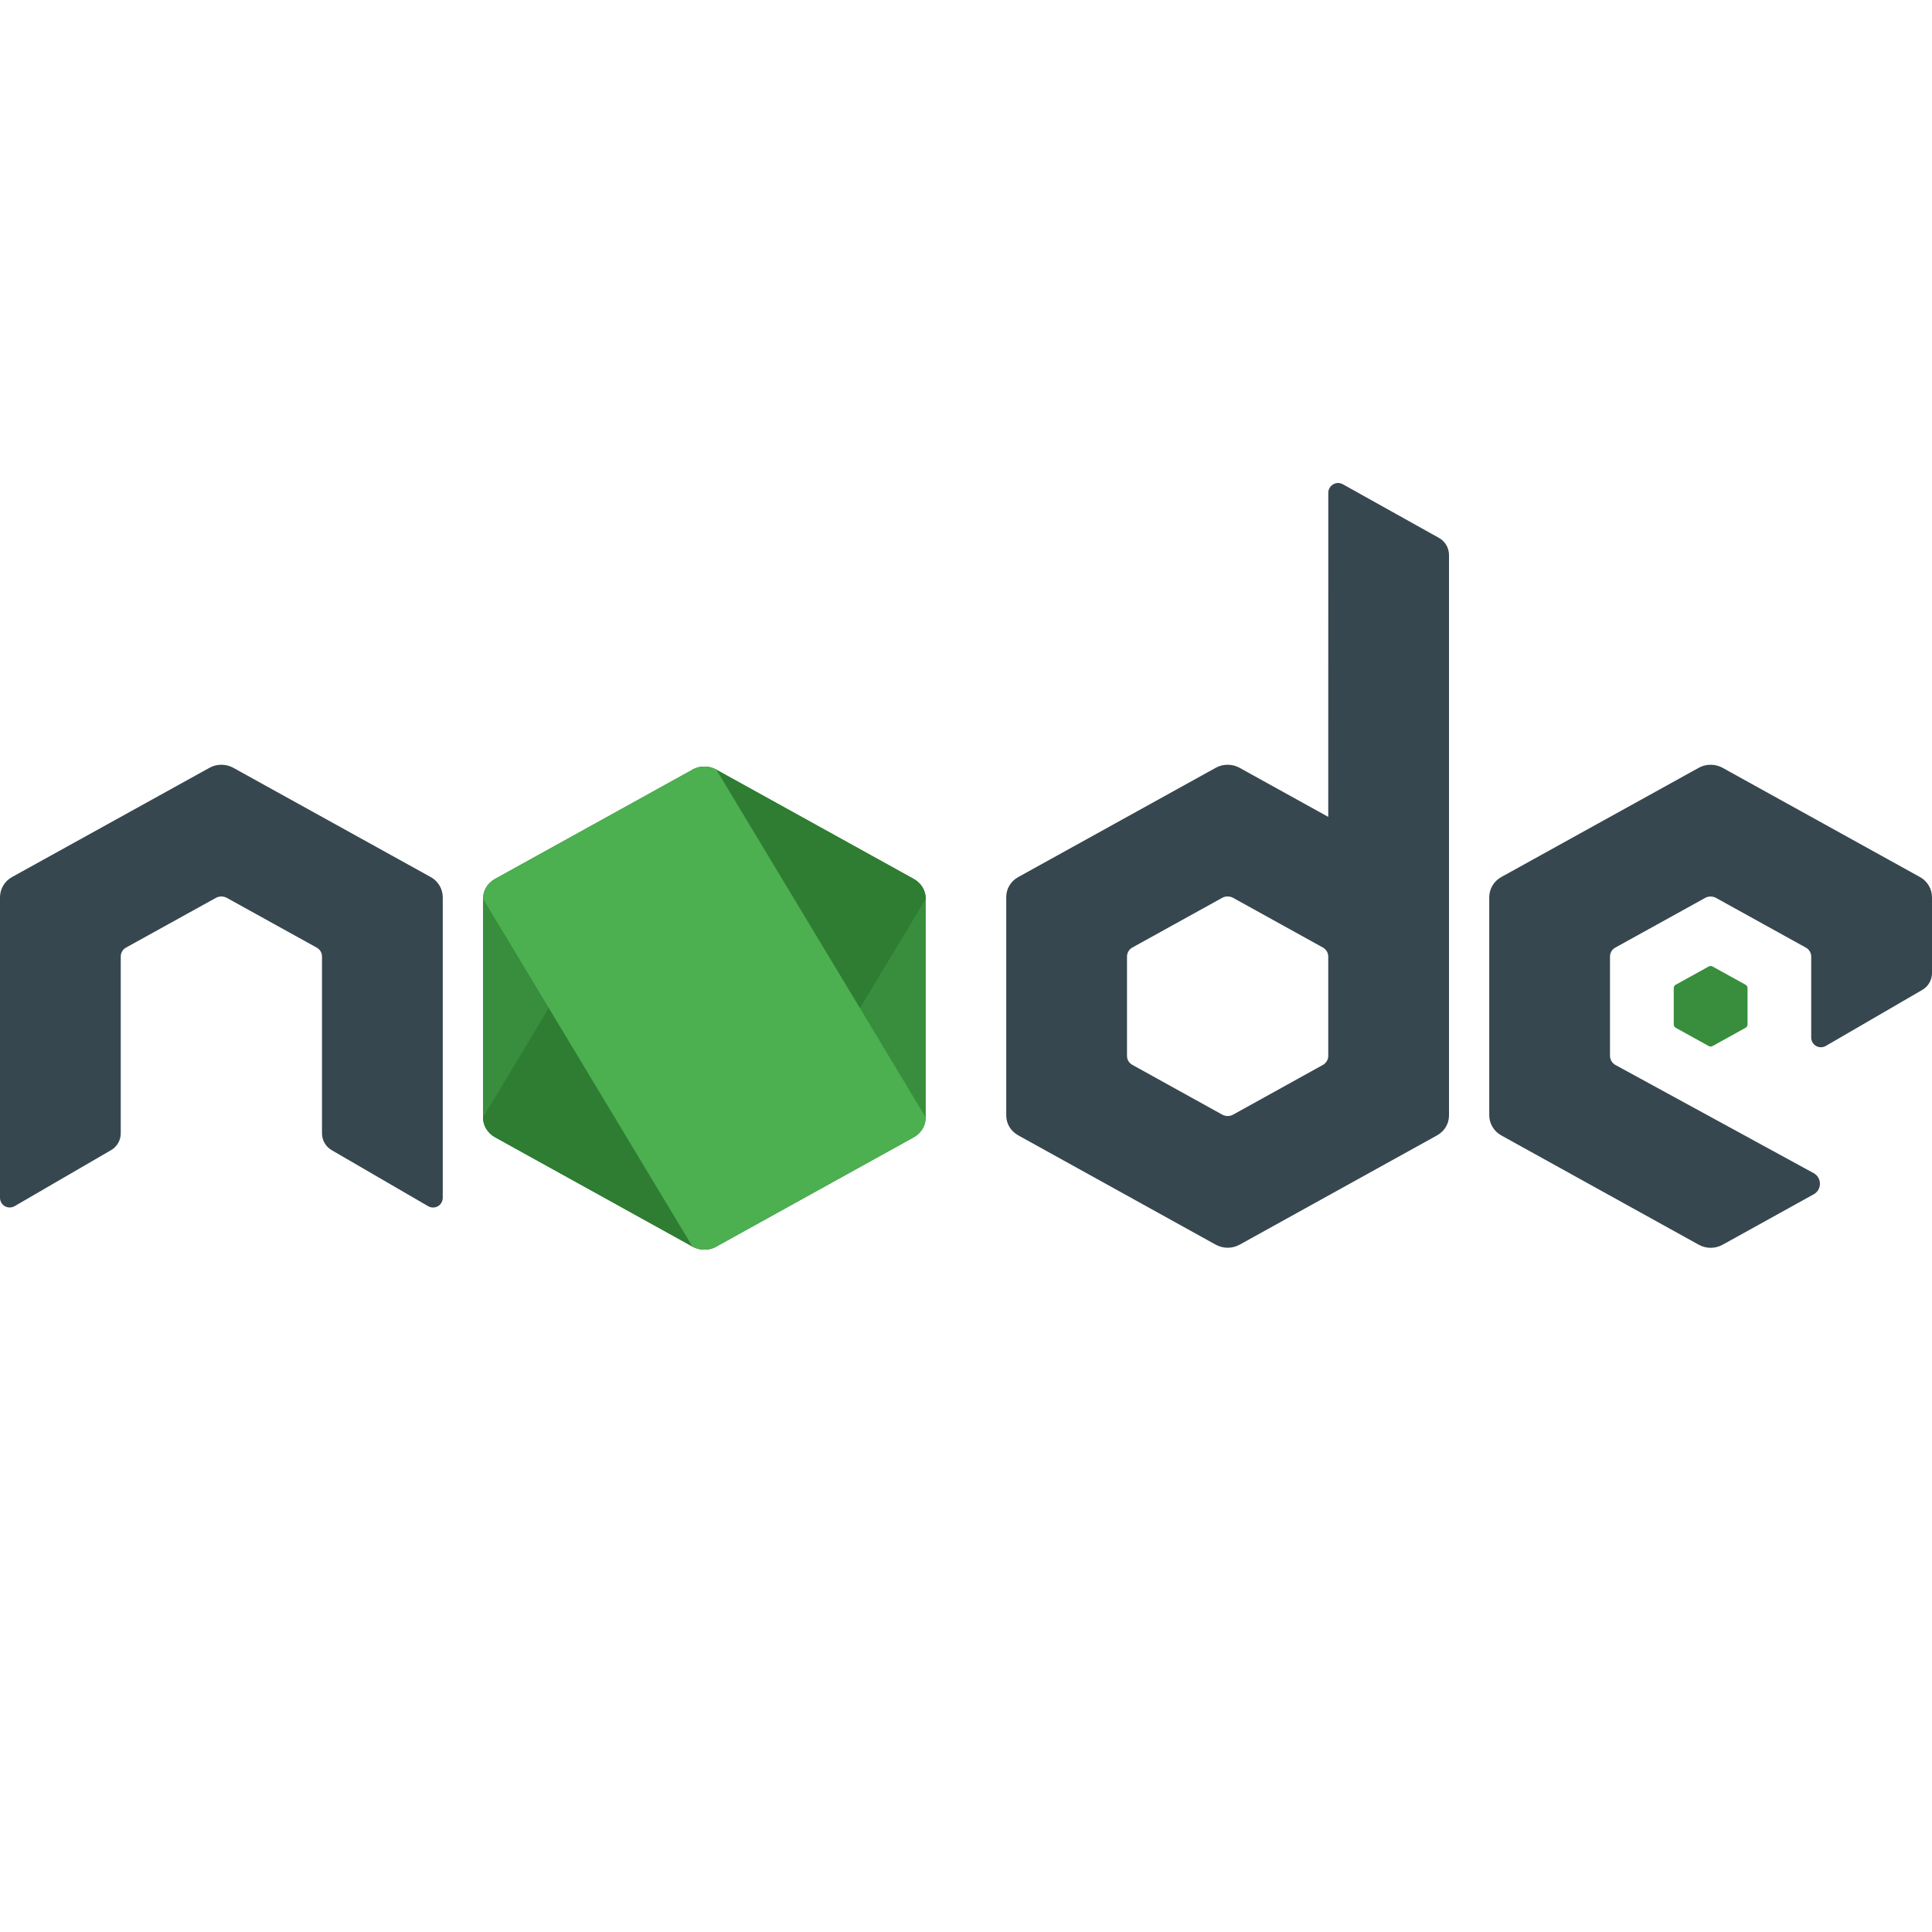
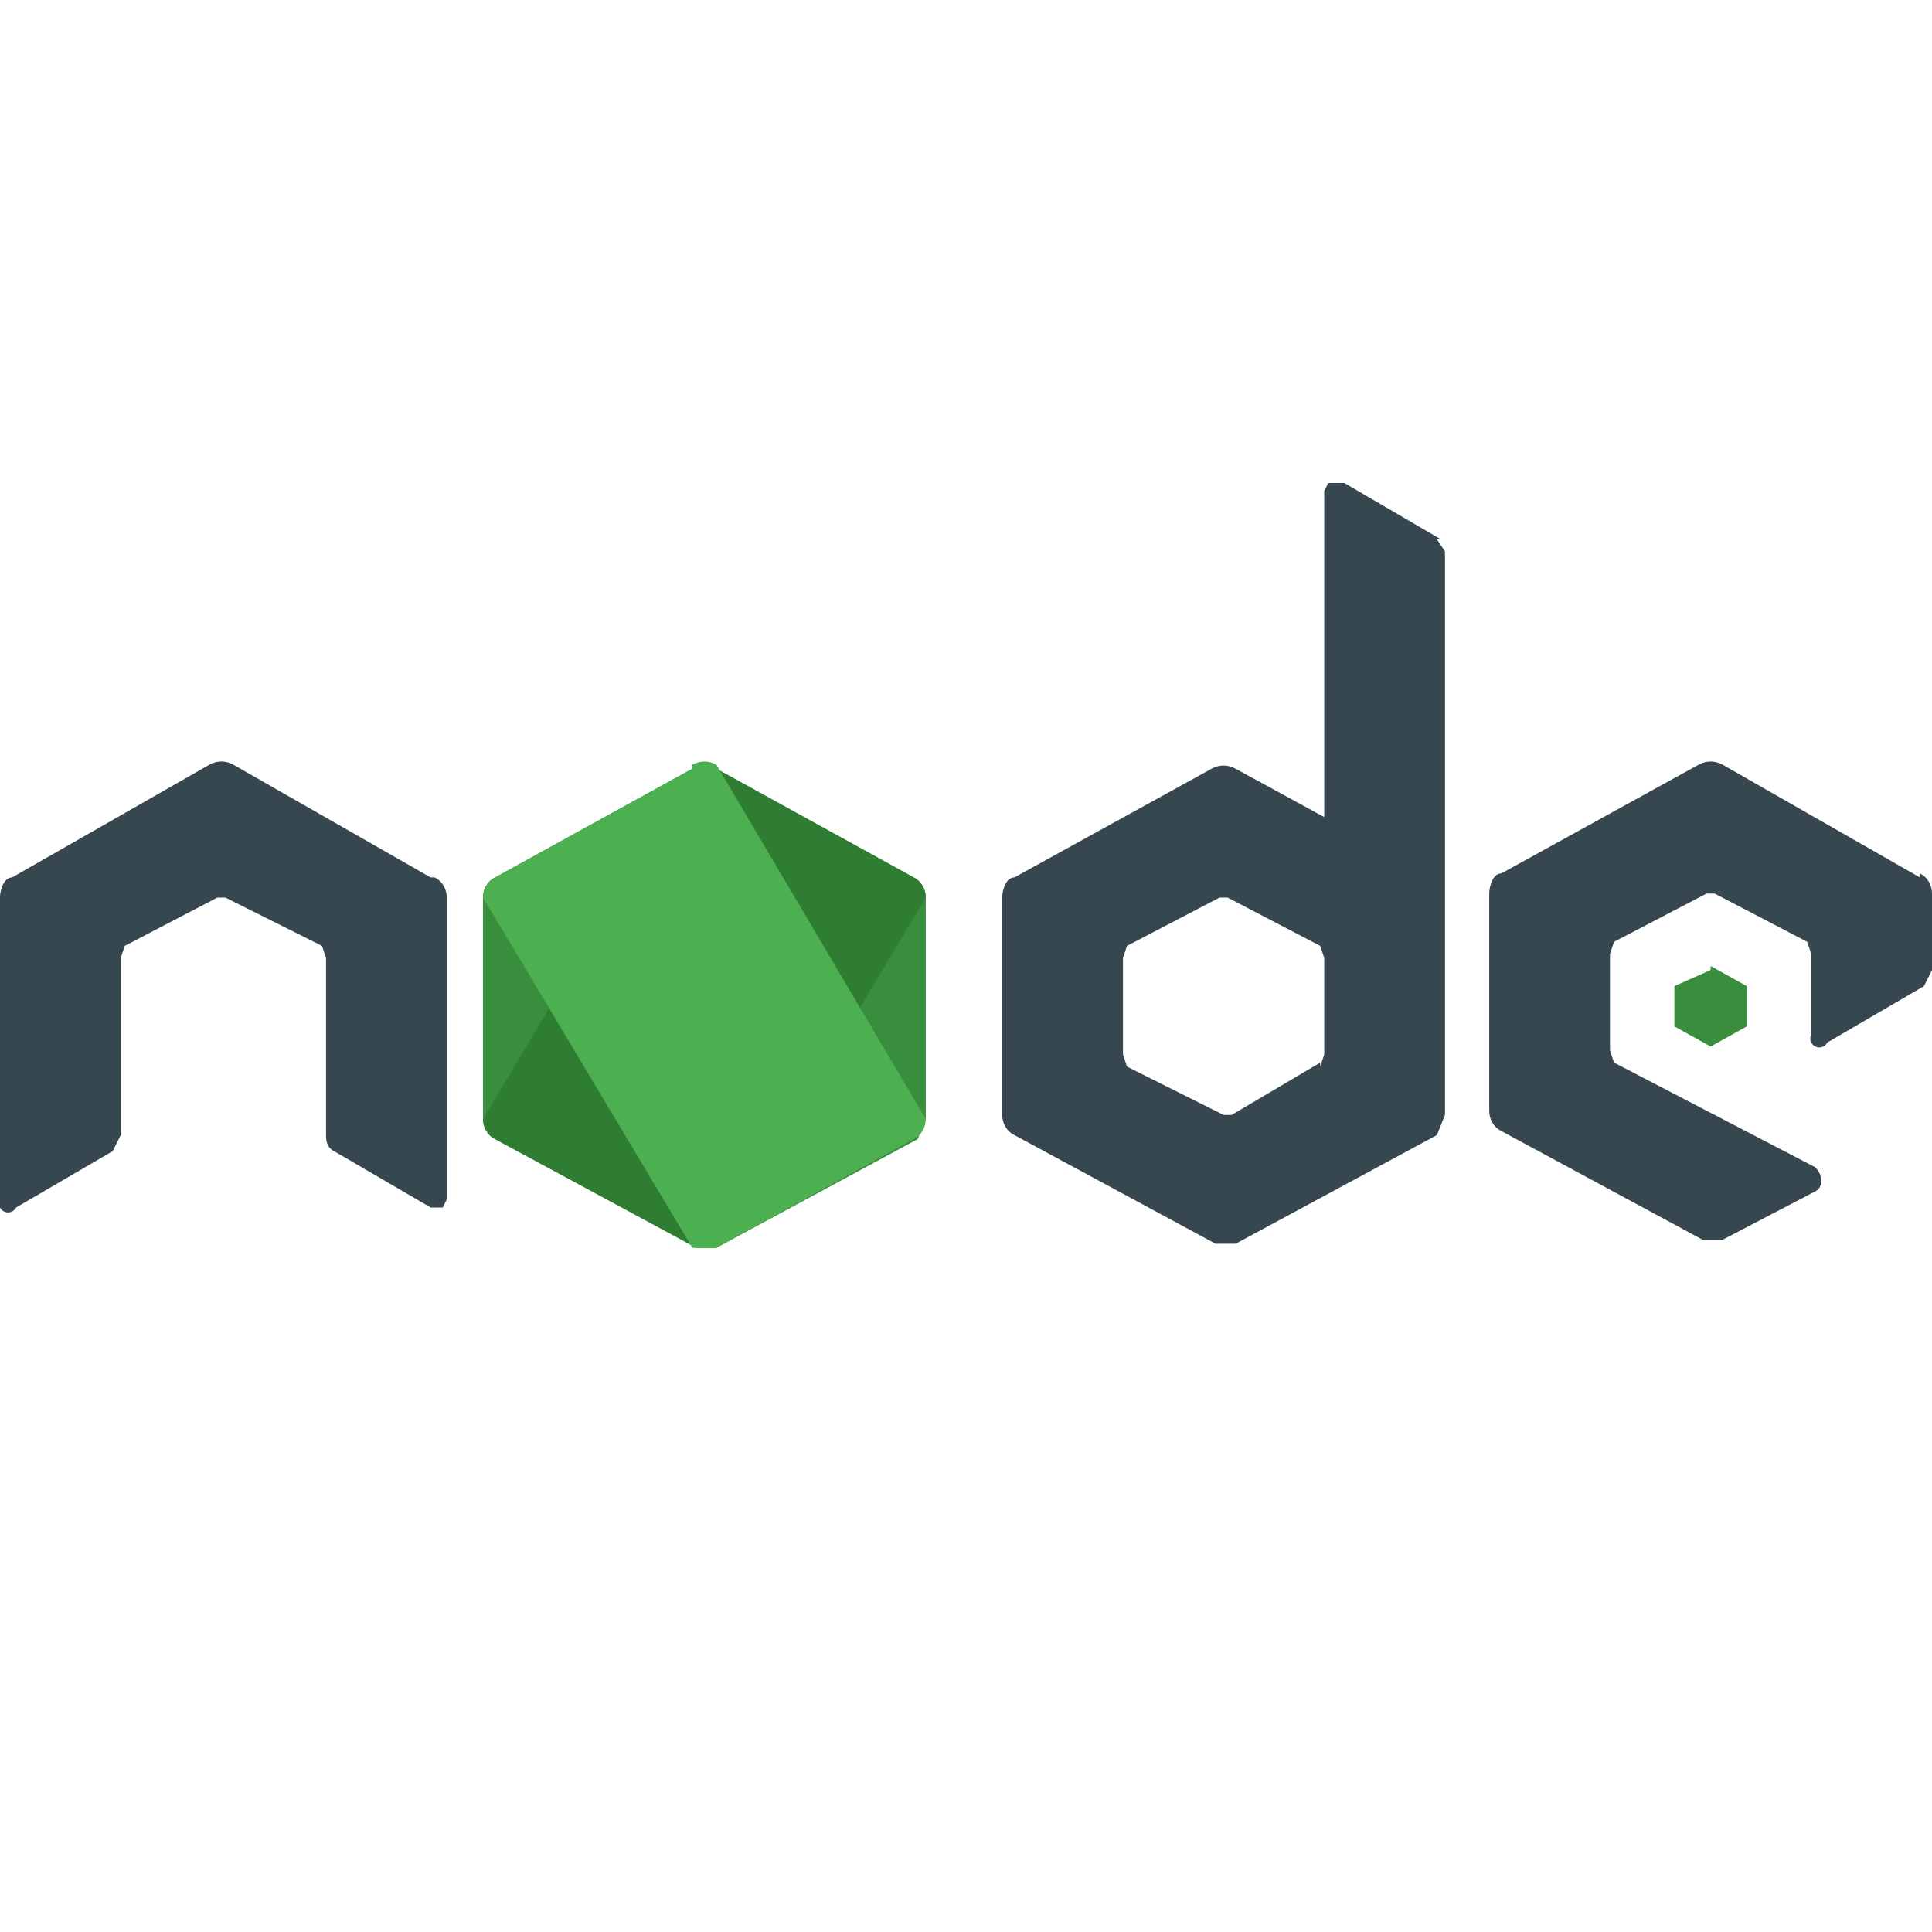
- <svg xmlns="http://www.w3.org/2000/svg" viewBox="0 0 48 48" width="48px" height="48px">
-   <path fill="#388e3c" d="M17.204 19.122l-4.907 2.715C12.113 21.938 12 22.126 12 22.329v5.433c0 .203.113.39.297.492l4.908 2.717c.183.101.41.101.593 0l4.907-2.717C22.887 28.152 23 27.965 23 27.762v-5.433c0-.203-.113-.39-.297-.492l-4.906-2.715c-.092-.051-.195-.076-.297-.076-.103 0-.205.025-.297.076M42.451 24.013l-.818.452c-.031.017-.049.048-.049.082v.906c0 .034.019.065.049.082l.818.453c.031.017.068.017.099 0l.818-.453c.03-.017.049-.048.049-.082v-.906c0-.034-.019-.065-.05-.082l-.818-.452C42.534 24.004 42.517 24 42.5 24S42.466 24.004 42.451 24.013" />
-   <path fill="#37474f" d="M35.751,13.364l-2.389-1.333c-0.075-0.042-0.167-0.041-0.241,0.003 c-0.074,0.044-0.12,0.123-0.12,0.209L33,20.295l-2.203-1.219C30.705,19.025,30.602,19,30.5,19c-0.102,0-0.205,0.025-0.297,0.076 h0.001l-4.907,2.715C25.113,21.892,25,22.08,25,22.282v5.433c0,0.203,0.113,0.39,0.297,0.492l4.908,2.717 c0.183,0.101,0.41,0.101,0.593,0l4.907-2.717C35.887,28.106,36,27.918,36,27.715V13.788C36,13.612,35.904,13.45,35.751,13.364z M32.866,26.458l-2.23,1.235c-0.083,0.046-0.186,0.046-0.269,0l-2.231-1.235C28.051,26.412,28,26.326,28,26.234v-2.47 c0-0.092,0.051-0.177,0.135-0.224l2.231-1.234h-0.001c0.042-0.023,0.088-0.034,0.135-0.034c0.047,0,0.093,0.012,0.135,0.034 l2.23,1.234C32.949,23.587,33,23.673,33,23.765v2.47C33,26.326,32.949,26.412,32.866,26.458z" />
-   <path fill="#2e7d32" d="M17.204,19.122L12,27.762c0,0.203,0.113,0.39,0.297,0.492l4.908,2.717 c0.183,0.101,0.41,0.101,0.593,0L23,22.329c0-0.203-0.113-0.39-0.297-0.492l-4.906-2.715c-0.092-0.051-0.195-0.076-0.297-0.076 c-0.103,0-0.205,0.025-0.297,0.076" />
-   <path fill="#4caf50" d="M17.204,19.122l-4.907,2.715C12.113,21.938,12,22.126,12,22.329l5.204,8.642 c0.183,0.101,0.41,0.101,0.593,0l4.907-2.717C22.887,28.152,23,27.965,23,27.762l-5.203-8.64c-0.092-0.051-0.195-0.076-0.297-0.076 c-0.103,0-0.205,0.025-0.297,0.076" />
-   <path fill="#37474f" d="M47.703 21.791l-4.906-2.715C42.705 19.025 42.602 19 42.5 19c-.102 0-.205.025-.297.076h.001l-4.907 2.715C37.114 21.892 37 22.084 37 22.294v5.411c0 .209.114.402.297.503l4.908 2.717c.184.102.409.102.593 0l2.263-1.253c.207-.115.206-.412-.002-.526l-4.924-2.687C40.052 26.412 40 26.325 40 26.231v-2.466c0-.092.05-.177.13-.221l2.235-1.236h-.001c.042-.023.088-.034.135-.034.047 0 .093.012.135.034l2.235 1.237c.08.044.13.129.13.221v2.012c0 .086.046.166.121.209.075.042.167.042.242-.001l2.398-1.393c.148-.086.24-.245.24-.417v-1.88C48 22.085 47.886 21.892 47.703 21.791zM10.703 21.791l-4.906-2.715C5.705 19.025 5.602 19 5.5 19c-.102 0-.205.025-.297.076h.001l-4.907 2.715C.114 21.892 0 22.084 0 22.294v7.465c0 .086.046.166.121.209.075.042.167.042.242-.001l2.398-1.393C2.909 28.488 3 28.329 3 28.157v-4.393c0-.092.05-.177.13-.221l2.235-1.236H5.365c.042-.023.088-.034.135-.034.047 0 .093.012.135.034l2.235 1.237C7.95 23.588 8 23.673 8 23.765v4.393c0 .172.091.331.24.417l2.398 1.393c.075.043.167.043.242.001C10.954 29.925 11 29.845 11 29.759v-7.464C11 22.085 10.886 21.892 10.703 21.791z" />
+ <svg xmlns="http://www.w3.org/2000/svg" viewBox="0 0 48 48">
+   <path fill="#388e3c" d="m17.2 19.1-4.9 2.7c-.2.1-.3.3-.3.5v5.5c0 .2.1.4.3.5l5 2.7h.5l5-2.7.2-.5v-5.5c0-.2-.1-.4-.3-.5l-4.9-2.7a.6.6 0 0 0-.6 0m25.3 5-.9.4v1l.9.5.9-.5v-1l-.9-.5" />
+   <path fill="#37474f" d="M35.8 13.4 33.4 12H33l-.1.2v8.1l-2.2-1.2a.6.6 0 0 0-.6 0l-4.9 2.7c-.2 0-.3.3-.3.5v5.4c0 .2.1.4.3.5l5 2.7h.5l5-2.7.2-.5v-14l-.2-.3zm-3 13-2.2 1.3h-.2L28 26.5l-.1-.3v-2.4l.1-.3 2.3-1.2h.2l2.3 1.2.1.3v2.4l-.1.3z" />
+   <path fill="#2e7d32" d="M17.2 19.1 12 27.8c0 .2.1.4.3.5l5 2.7h.5l5.2-8.7c0-.2-.1-.4-.3-.5l-4.9-2.7a.6.6 0 0 0-.6 0" />
+   <path fill="#4caf50" d="m17.2 19.1-4.9 2.7c-.2.1-.3.3-.3.5l5.2 8.7h.6l4.9-2.7c.2-.1.3-.3.3-.5L17.8 19a.6.6 0 0 0-.6 0" />
+   <path fill="#37474f" d="M47.7 21.8 42.8 19a.6.6 0 0 0-.6 0l-4.9 2.7c-.2 0-.3.3-.3.5v5.4c0 .2.1.4.3.5l5 2.7h.5l2.3-1.2c.2-.1.2-.4 0-.6l-5-2.6-.1-.3v-2.4l.1-.3 2.3-1.2h.2l2.3 1.2.1.3v2a.2.2 0 0 0 .4.2l2.4-1.4.2-.4v-1.9c0-.2-.1-.4-.3-.5zm-37 0L5.8 19a.6.6 0 0 0-.6 0L.3 21.8c-.2 0-.3.3-.3.5v7.5a.2.2 0 0 0 .4.2l2.4-1.4.2-.4v-4.4l.1-.3 2.3-1.2h.2L8 23.5l.1.3v4.4c0 .1 0 .3.2.4l2.4 1.4h.3l.1-.2v-7.5c0-.2-.1-.4-.3-.5z" />
</svg>
